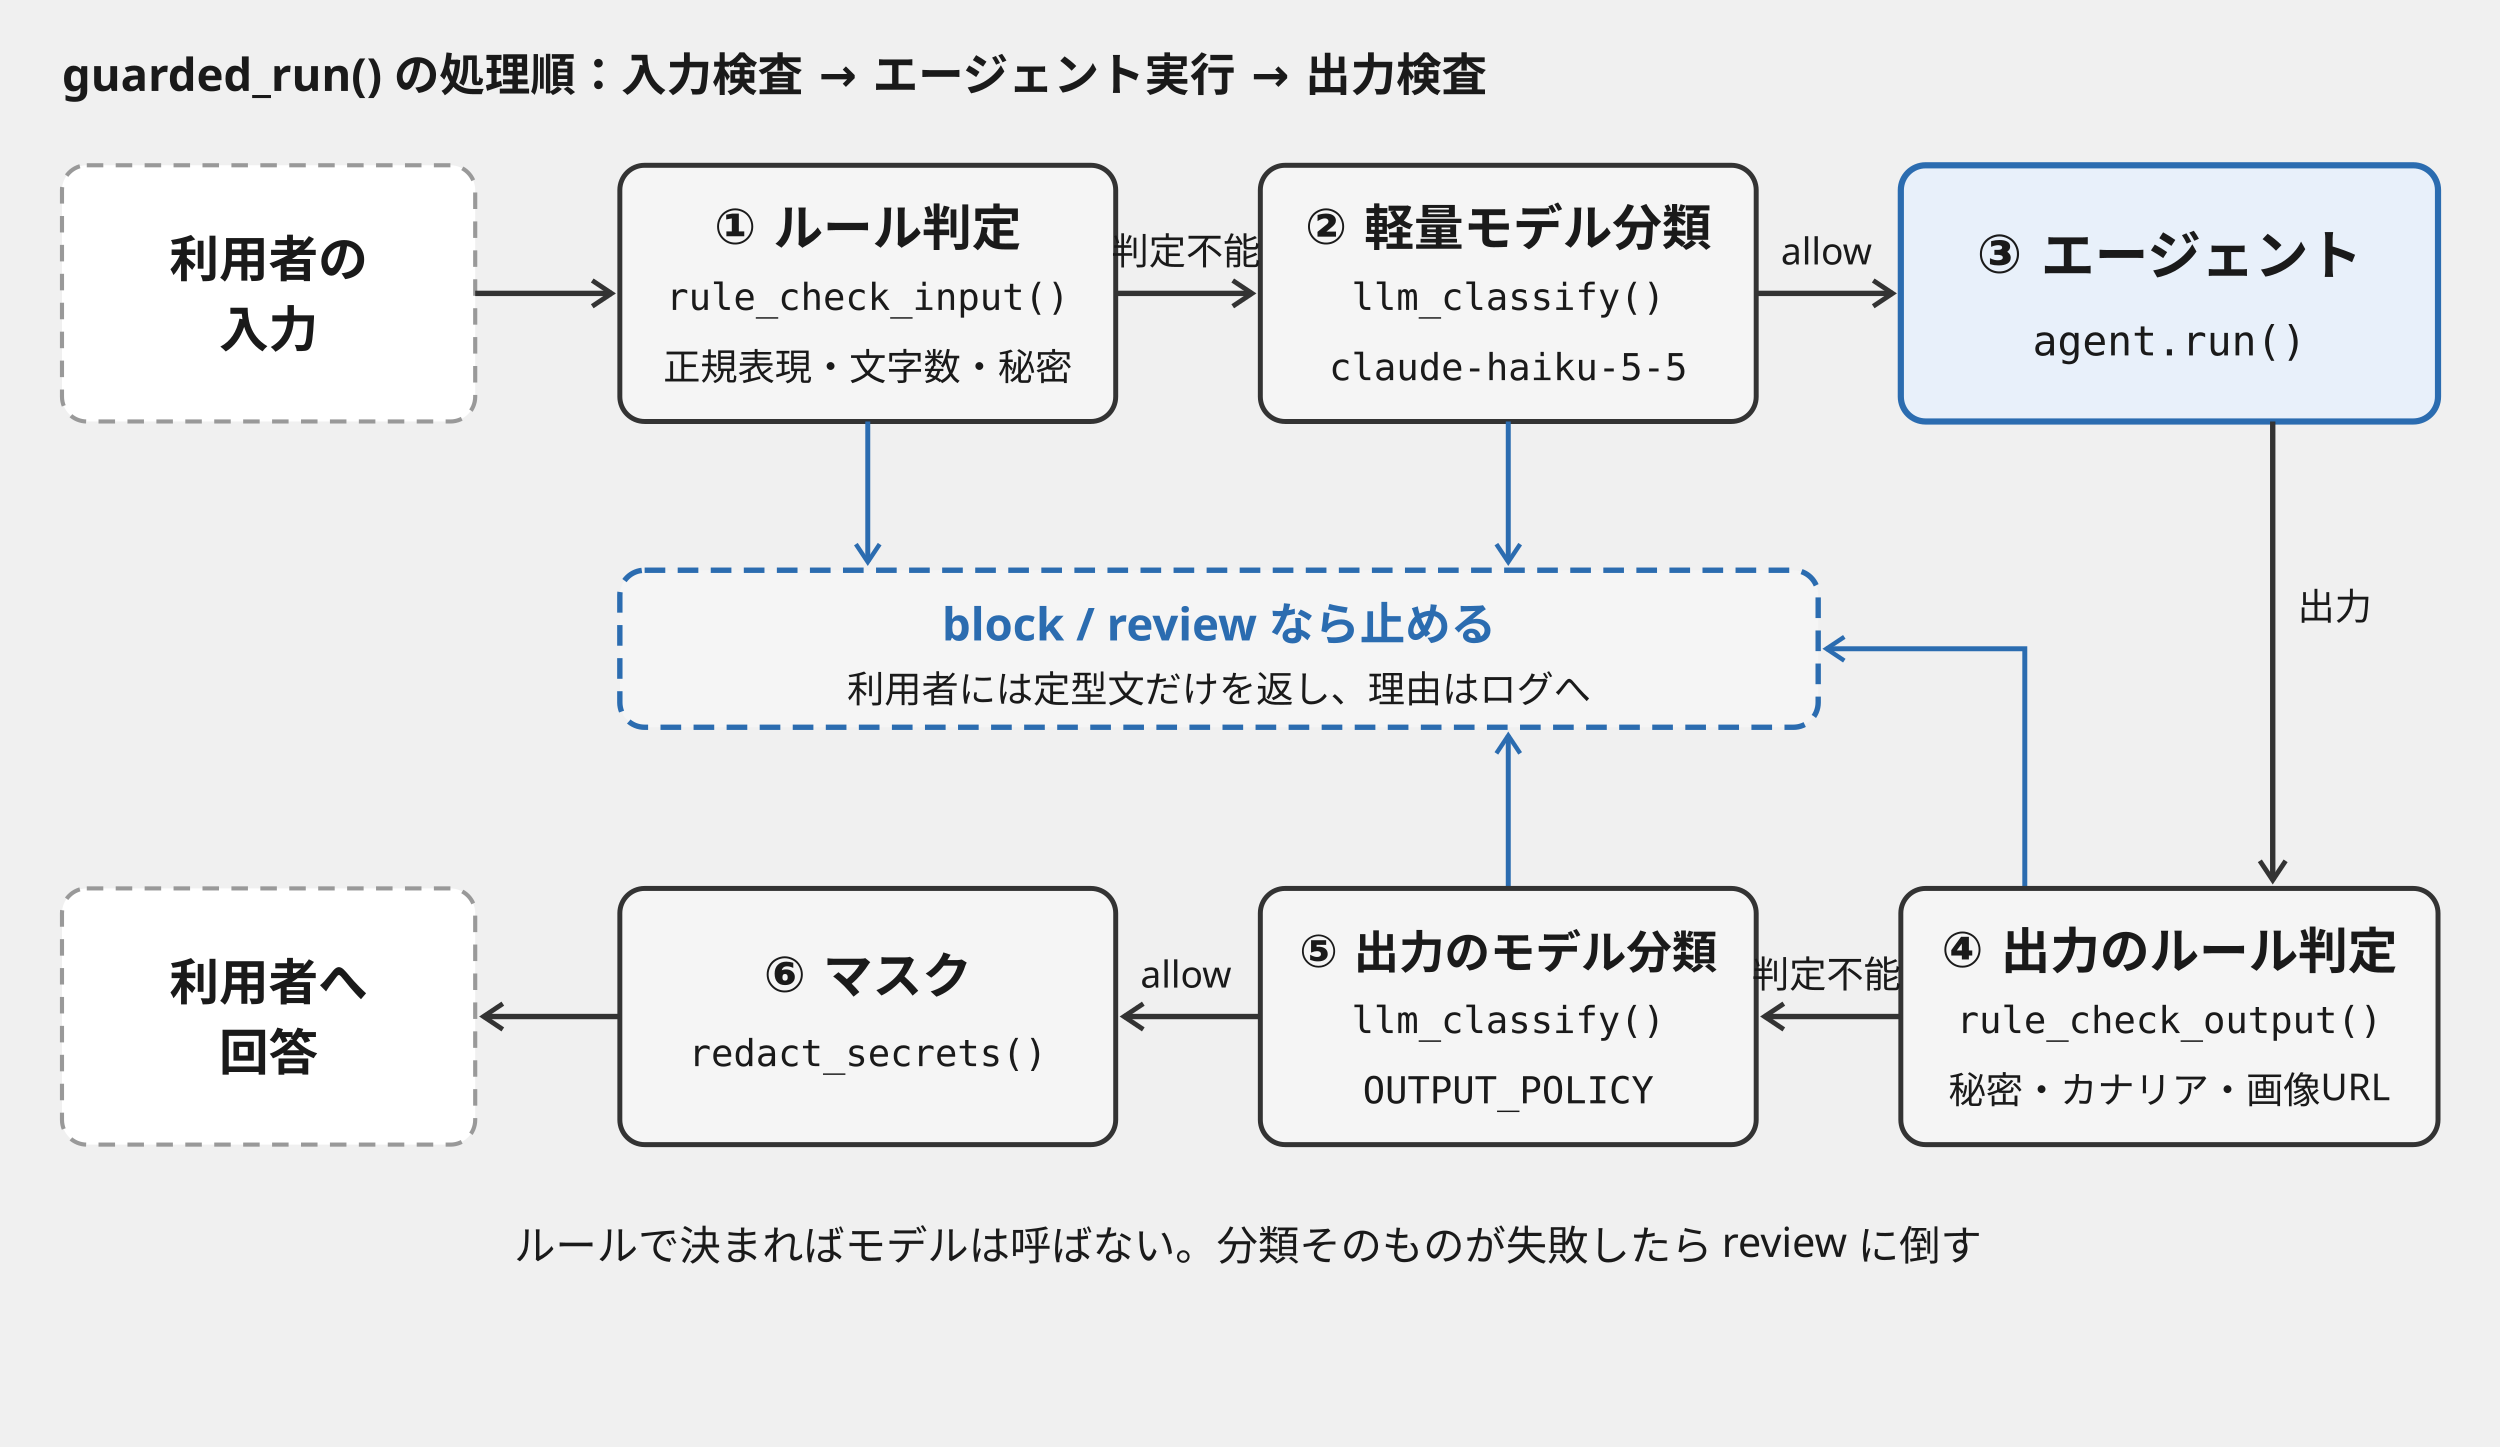
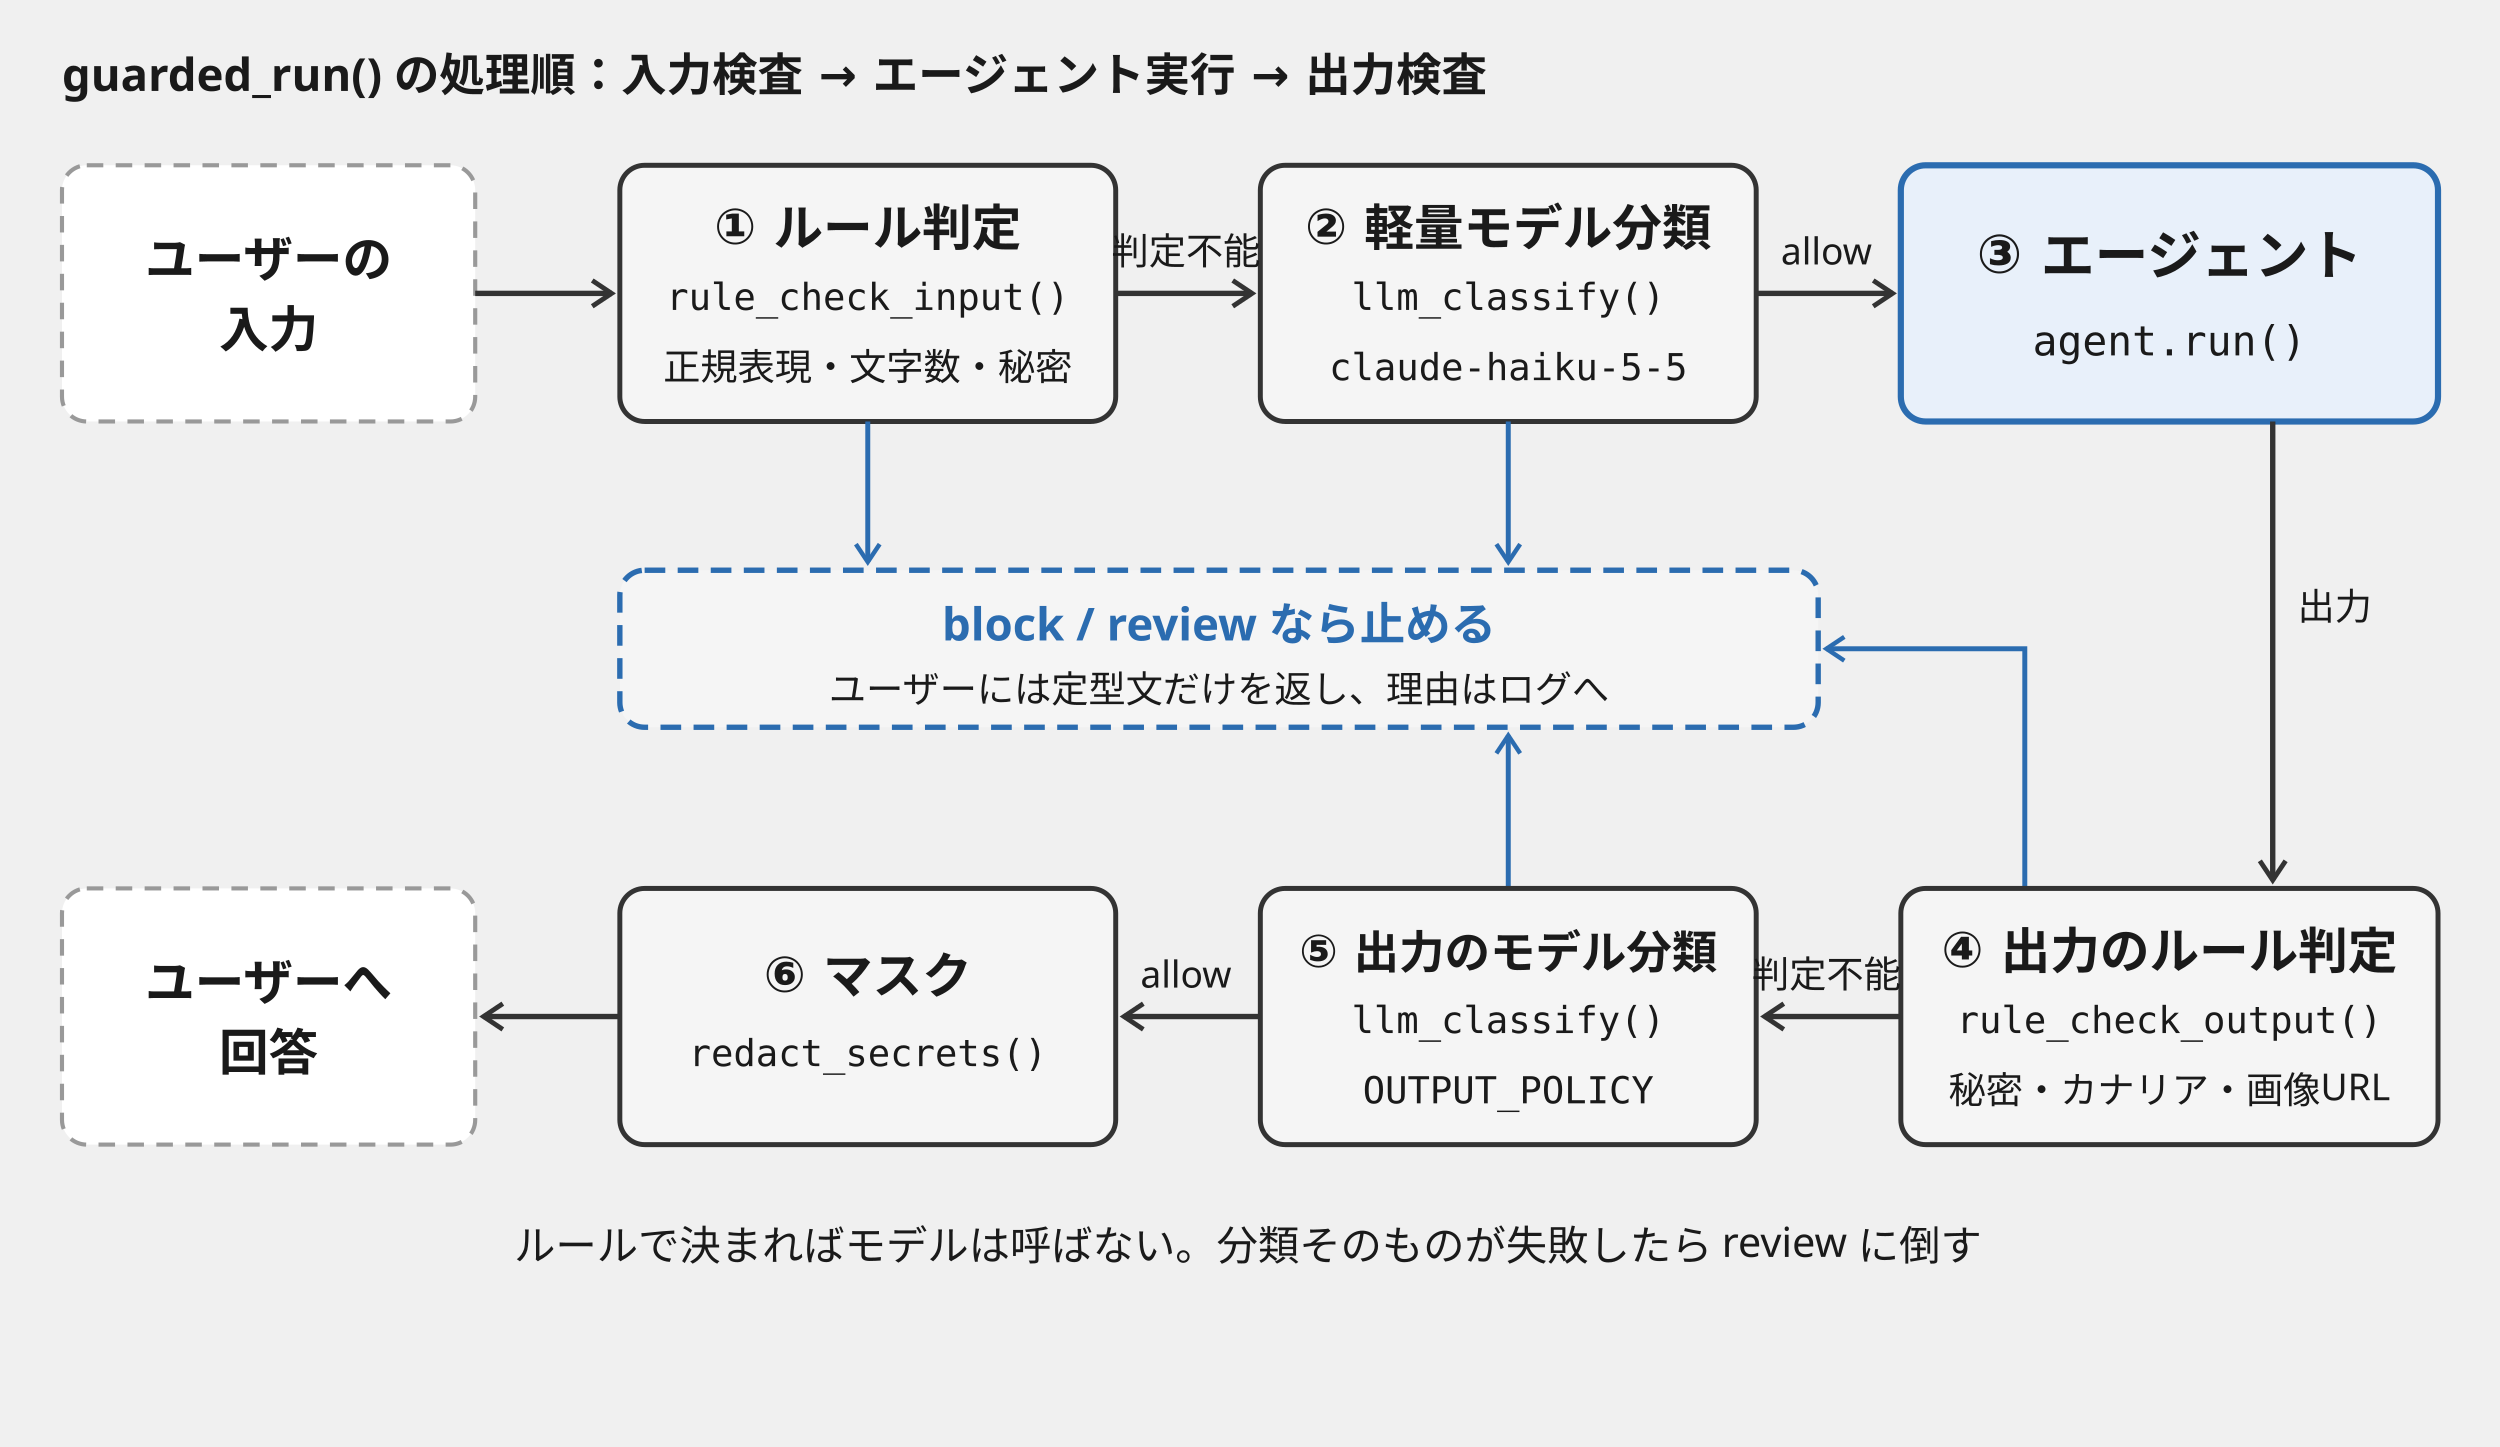
<svg xmlns="http://www.w3.org/2000/svg" width="605" height="350" viewBox="0 0 605 350" font-family="'Noto Sans JP',sans-serif">
  <defs>
    <marker id="f11_3_arr11_3" viewBox="0 0 10 10" refX="8" refY="5" markerWidth="6" markerHeight="6" orient="auto-start-reverse">
      <path d="M2 1L8 5L2 9" fill="none" stroke="#333" stroke-width="1.5" />
    </marker>
    <marker id="f11_3_arr11_3b" viewBox="0 0 10 10" refX="8" refY="5" markerWidth="6" markerHeight="6" orient="auto-start-reverse">
      <path d="M2 1L8 5L2 9" fill="none" stroke="#2b6cb0" stroke-width="1.5" />
    </marker>
  </defs>
  <text x="15" y="22" font-size="11" fill="#1a1a1a" font-weight="bold">guarded_run() の処理順：入力検査 → エージェント実行 → 出力検査</text>
  <rect x="15" y="40" width="100" height="62" rx="6" fill="#fff" stroke="#999" stroke-width="1" stroke-dasharray="4,3" />
-   <text x="65" y="67" text-anchor="middle" font-size="12" fill="#1a1a1a" font-weight="bold">利用者の</text>
+   <text x="65" y="67" text-anchor="middle" font-size="12" fill="#1a1a1a" font-weight="bold">ユーザーの</text>
  <text x="65" y="84" text-anchor="middle" font-size="12" fill="#1a1a1a" font-weight="bold">入力</text>
  <rect x="150" y="40" width="120" height="62" rx="6" fill="#f5f5f5" stroke="#333" stroke-width="1.2" />
  <text x="210" y="59" text-anchor="middle" font-size="12" fill="#1a1a1a" font-weight="bold">① ルール判定</text>
  <text x="210" y="75" text-anchor="middle" font-size="9" fill="#1a1a1a" font-family="Consolas,monospace">rule_check_input()</text>
  <text x="210" y="92" text-anchor="middle" font-size="9" fill="#1a1a1a">正規表現・文字数・秘密</text>
  <rect x="305" y="40" width="120" height="62" rx="6" fill="#f5f5f5" stroke="#333" stroke-width="1.2" />
  <text x="365" y="59" text-anchor="middle" font-size="12" fill="#1a1a1a" font-weight="bold">② 軽量モデル分類</text>
  <text x="365" y="75" text-anchor="middle" font-size="9" fill="#1a1a1a" font-family="Consolas,monospace">llm_classify()</text>
  <text x="365" y="92" text-anchor="middle" font-size="9" fill="#1a1a1a" font-family="Consolas,monospace">claude-haiku-5-5</text>
  <rect x="460" y="40" width="130" height="62" rx="6" fill="#e8f0fa" stroke="#2b6cb0" stroke-width="1.5" />
  <text x="525" y="66" text-anchor="middle" font-size="13" fill="#1a1a1a" font-weight="bold">③ エージェント</text>
  <text x="525" y="86" text-anchor="middle" font-size="10" fill="#1a1a1a" font-family="Consolas,monospace">agent.run()</text>
  <path d="M115 71 L148 71" stroke="#333" stroke-width="1.3" marker-end="url(#f11_3_arr11_3)" />
  <path d="M270 71 L303 71" stroke="#333" stroke-width="1.3" marker-end="url(#f11_3_arr11_3)" />
  <text x="287" y="64" text-anchor="middle" font-size="9" fill="#1a1a1a">判定不能</text>
  <path d="M425 71 L458 71" stroke="#333" stroke-width="1.3" marker-end="url(#f11_3_arr11_3)" />
  <text x="442" y="64" text-anchor="middle" font-size="9" fill="#1a1a1a">allow</text>
  <rect x="150" y="138" width="290" height="38" rx="6" fill="#f5f5f5" stroke="#2b6cb0" stroke-width="1.3" stroke-dasharray="5,3" />
  <text x="295" y="155" text-anchor="middle" font-size="11" fill="#2b6cb0" font-weight="bold">block / review なら止める</text>
-   <text x="295" y="170" text-anchor="middle" font-size="9" fill="#1a1a1a">利用者には定型文だけを返し、理由はログへ</text>
+   <text x="295" y="170" text-anchor="middle" font-size="9" fill="#1a1a1a">ユーザーには定型文だけを返し、理由はログへ</text>
  <path d="M210 102 L210 136" stroke="#2b6cb0" stroke-width="1.2" marker-end="url(#f11_3_arr11_3b)" />
  <path d="M365 102 L365 136" stroke="#2b6cb0" stroke-width="1.2" marker-end="url(#f11_3_arr11_3b)" />
  <path d="M365 215 L365 178" stroke="#2b6cb0" stroke-width="1.2" marker-end="url(#f11_3_arr11_3b)" />
  <path d="M490 215 L490 157 L442 157" fill="none" stroke="#2b6cb0" stroke-width="1.2" marker-end="url(#f11_3_arr11_3b)" />
  <path d="M550 102 L550 213" stroke="#333" stroke-width="1.3" marker-end="url(#f11_3_arr11_3)" />
  <text x="556" y="150" font-size="9" fill="#1a1a1a">出力</text>
  <rect x="460" y="215" width="130" height="62" rx="6" fill="#f5f5f5" stroke="#333" stroke-width="1.2" />
  <text x="525" y="234" text-anchor="middle" font-size="12" fill="#1a1a1a" font-weight="bold">④ 出力のルール判定</text>
  <text x="525" y="250" text-anchor="middle" font-size="9" fill="#1a1a1a" font-family="Consolas,monospace">rule_check_output()</text>
  <text x="525" y="267" text-anchor="middle" font-size="9" fill="#1a1a1a">秘密・カナリア・画像URL</text>
  <rect x="305" y="215" width="120" height="62" rx="6" fill="#f5f5f5" stroke="#333" stroke-width="1.2" />
  <text x="365" y="234" text-anchor="middle" font-size="11" fill="#1a1a1a" font-weight="bold">⑤ 出力のモデル分類</text>
  <text x="365" y="250" text-anchor="middle" font-size="9" fill="#1a1a1a" font-family="Consolas,monospace">llm_classify()</text>
  <text x="365" y="267" text-anchor="middle" font-size="9" fill="#1a1a1a" font-family="Consolas,monospace">OUTPUT_POLICY</text>
  <rect x="150" y="215" width="120" height="62" rx="6" fill="#f5f5f5" stroke="#333" stroke-width="1.2" />
  <text x="210" y="240" text-anchor="middle" font-size="12" fill="#1a1a1a" font-weight="bold">⑥ マスク</text>
  <text x="210" y="258" text-anchor="middle" font-size="9" fill="#1a1a1a" font-family="Consolas,monospace">redact_secrets()</text>
  <rect x="15" y="215" width="100" height="62" rx="6" fill="#fff" stroke="#999" stroke-width="1" stroke-dasharray="4,3" />
-   <text x="65" y="242" text-anchor="middle" font-size="12" fill="#1a1a1a" font-weight="bold">利用者へ</text>
+   <text x="65" y="242" text-anchor="middle" font-size="12" fill="#1a1a1a" font-weight="bold">ユーザーへ</text>
  <text x="65" y="259" text-anchor="middle" font-size="12" fill="#1a1a1a" font-weight="bold">回答</text>
  <path d="M460 246 L427 246" stroke="#333" stroke-width="1.3" marker-end="url(#f11_3_arr11_3)" />
  <text x="442" y="239" text-anchor="middle" font-size="9" fill="#1a1a1a">判定不能</text>
  <path d="M305 246 L272 246" stroke="#333" stroke-width="1.3" marker-end="url(#f11_3_arr11_3)" />
  <text x="287" y="239" text-anchor="middle" font-size="9" fill="#1a1a1a">allow</text>
  <path d="M150 246 L117 246" stroke="#333" stroke-width="1.3" marker-end="url(#f11_3_arr11_3)" />
  <text x="302" y="305" text-anchor="middle" font-size="10" fill="#1a1a1a">ルールで決まればモデルは呼ばない。分類そのものが失敗したら review に倒す</text>
</svg>
